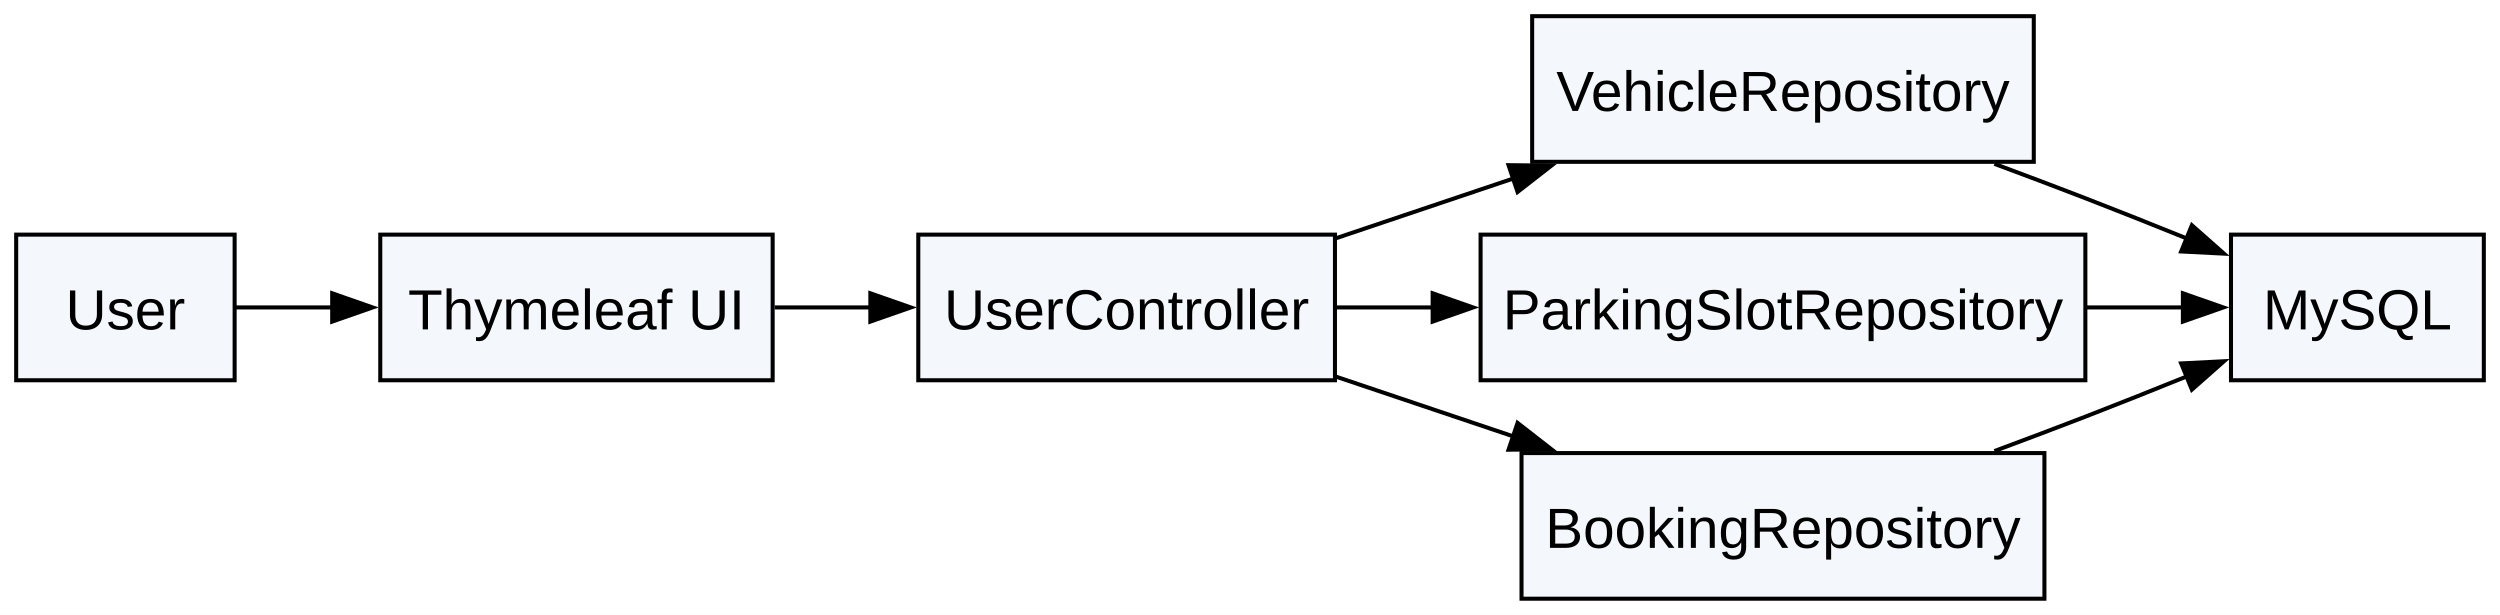
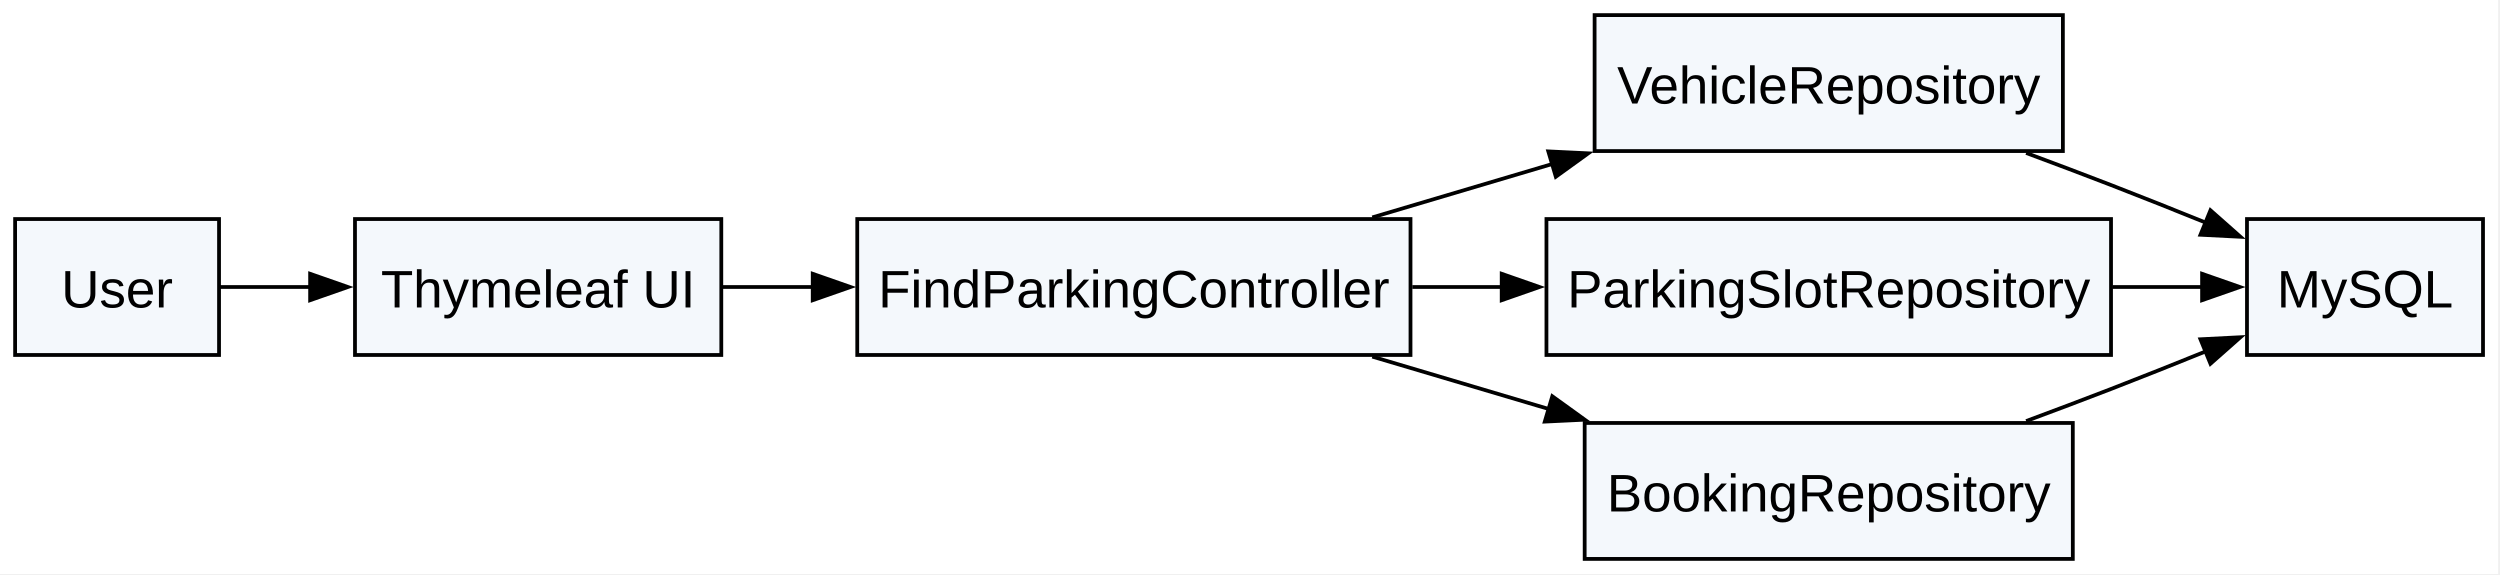
- <svg xmlns="http://www.w3.org/2000/svg" width="618pt" height="152pt" viewBox="0.00 0.00 618.00 152.00">
+ <svg xmlns="http://www.w3.org/2000/svg" width="662pt" height="152pt" viewBox="0.00 0.00 662.00 152.00">
  <g id="graph0" class="graph" transform="scale(1 1) rotate(0) translate(4 148)">
-     <polygon fill="white" stroke="none" points="-4,4 -4,-148 614,-148 614,4 -4,4" />
+     <polygon fill="white" stroke="none" points="-4,4 -4,-148 657.5,-148 657.5,4 -4,4" />
    <g id="node1" class="node">
      <polygon fill="#f4f8fc" stroke="black" points="54,-90 0,-90 0,-54 54,-54 54,-90" />
      <text xml:space="preserve" text-anchor="middle" x="27" y="-66.58" font-family="Arial" font-size="14.00">User</text>
    </g>
    <g id="node2" class="node">
      <polygon fill="#f4f8fc" stroke="black" points="187,-90 90,-90 90,-54 187,-54 187,-90" />
      <text xml:space="preserve" text-anchor="middle" x="138.5" y="-66.58" font-family="Arial" font-size="14.00">Thymeleaf UI</text>
    </g>
    <g id="edge1" class="edge">
      <path fill="none" stroke="black" d="M54.23,-72C61.54,-72 69.78,-72 78.18,-72" />
      <polygon fill="black" stroke="black" points="78.12,-75.5 88.12,-72 78.12,-68.5 78.12,-75.5" />
    </g>
    <g id="node3" class="node">
-       <polygon fill="#f4f8fc" stroke="black" points="326,-90 223,-90 223,-54 326,-54 326,-90" />
-       <text xml:space="preserve" text-anchor="middle" x="274.5" y="-66.58" font-family="Arial" font-size="14.00">UserController</text>
+       <polygon fill="#f4f8fc" stroke="black" points="369.5,-90 223,-90 223,-54 369.5,-54 369.5,-90" />
+       <text xml:space="preserve" text-anchor="middle" x="296.25" y="-66.58" font-family="Arial" font-size="14.00">FindParkingController</text>
    </g>
    <g id="edge2" class="edge">
-       <path fill="none" stroke="black" d="M187.5,-72C195.26,-72 203.39,-72 211.42,-72" />
-       <polygon fill="black" stroke="black" points="211.15,-75.5 221.15,-72 211.15,-68.5 211.15,-75.5" />
+       <path fill="none" stroke="black" d="M187.08,-72C194.83,-72 203.05,-72 211.37,-72" />
+       <polygon fill="black" stroke="black" points="211.21,-75.5 221.21,-72 211.21,-68.5 211.21,-75.5" />
    </g>
    <g id="node4" class="node">
-       <polygon fill="#f4f8fc" stroke="black" points="498.75,-144 374.75,-144 374.75,-108 498.75,-108 498.75,-144" />
-       <text xml:space="preserve" text-anchor="middle" x="436.75" y="-120.58" font-family="Arial" font-size="14.00">VehicleRepository</text>
+       <polygon fill="#f4f8fc" stroke="black" points="542.25,-144 418.25,-144 418.25,-108 542.25,-108 542.25,-144" />
+       <text xml:space="preserve" text-anchor="middle" x="480.25" y="-120.58" font-family="Arial" font-size="14.00">VehicleRepository</text>
    </g>
    <g id="edge3" class="edge">
-       <path fill="none" stroke="black" d="M326.2,-89.09C340.22,-93.81 355.64,-99 370.37,-103.97" />
-       <polygon fill="black" stroke="black" points="368.91,-107.17 379.5,-107.05 371.14,-100.54 368.91,-107.17" />
+       <path fill="none" stroke="black" d="M359.38,-90.43C374.77,-95 391.4,-99.93 407.22,-104.63" />
+       <polygon fill="black" stroke="black" points="405.99,-107.91 416.57,-107.4 407.98,-101.2 405.99,-107.91" />
    </g>
    <g id="node5" class="node">
-       <polygon fill="#f4f8fc" stroke="black" points="511.5,-90 362,-90 362,-54 511.5,-54 511.5,-90" />
-       <text xml:space="preserve" text-anchor="middle" x="436.75" y="-66.58" font-family="Arial" font-size="14.00">ParkingSlotRepository</text>
+       <polygon fill="#f4f8fc" stroke="black" points="555,-90 405.5,-90 405.5,-54 555,-54 555,-90" />
+       <text xml:space="preserve" text-anchor="middle" x="480.25" y="-66.58" font-family="Arial" font-size="14.00">ParkingSlotRepository</text>
    </g>
    <g id="edge4" class="edge">
-       <path fill="none" stroke="black" d="M326.2,-72C333.96,-72 342.14,-72 350.39,-72" />
-       <polygon fill="black" stroke="black" points="350.15,-75.5 360.15,-72 350.15,-68.5 350.15,-75.5" />
+       <path fill="none" stroke="black" d="M369.97,-72C377.84,-72 385.9,-72 393.91,-72" />
+       <polygon fill="black" stroke="black" points="393.65,-75.5 403.65,-72 393.65,-68.5 393.65,-75.5" />
    </g>
    <g id="node6" class="node">
-       <polygon fill="#f4f8fc" stroke="black" points="501.38,-36 372.12,-36 372.12,0 501.38,0 501.38,-36" />
-       <text xml:space="preserve" text-anchor="middle" x="436.75" y="-12.57" font-family="Arial" font-size="14.00">BookingRepository</text>
+       <polygon fill="#f4f8fc" stroke="black" points="544.88,-36 415.62,-36 415.62,0 544.88,0 544.88,-36" />
+       <text xml:space="preserve" text-anchor="middle" x="480.25" y="-12.57" font-family="Arial" font-size="14.00">BookingRepository</text>
    </g>
    <g id="edge5" class="edge">
-       <path fill="none" stroke="black" d="M326.2,-54.91C340.22,-50.19 355.64,-45 370.37,-40.03" />
-       <polygon fill="black" stroke="black" points="371.14,-43.46 379.5,-36.95 368.91,-36.83 371.14,-43.46" />
+       <path fill="none" stroke="black" d="M359.38,-53.57C374.52,-49.07 390.85,-44.23 406.44,-39.6" />
+       <polygon fill="black" stroke="black" points="407.05,-43.07 415.65,-36.87 405.06,-36.36 407.05,-43.07" />
    </g>
    <g id="node7" class="node">
-       <polygon fill="#f4f8fc" stroke="black" points="610,-90 547.5,-90 547.5,-54 610,-54 610,-90" />
-       <text xml:space="preserve" text-anchor="middle" x="578.75" y="-66.58" font-family="Arial" font-size="14.00">MySQL</text>
+       <polygon fill="#f4f8fc" stroke="black" points="653.5,-90 591,-90 591,-54 653.5,-54 653.5,-90" />
+       <text xml:space="preserve" text-anchor="middle" x="622.25" y="-66.58" font-family="Arial" font-size="14.00">MySQL</text>
    </g>
    <g id="edge6" class="edge">
-       <path fill="none" stroke="black" d="M489.02,-107.5C496.57,-104.7 504.25,-101.8 511.5,-99 519.64,-95.85 528.29,-92.4 536.57,-89.05" />
-       <polygon fill="black" stroke="black" points="537.83,-92.32 545.77,-85.3 535.18,-85.84 537.83,-92.32" />
+       <path fill="none" stroke="black" d="M532.52,-107.5C540.07,-104.7 547.75,-101.8 555,-99 563.14,-95.85 571.79,-92.4 580.07,-89.05" />
+       <polygon fill="black" stroke="black" points="581.33,-92.32 589.27,-85.3 578.68,-85.84 581.33,-92.32" />
    </g>
    <g id="edge7" class="edge">
-       <path fill="none" stroke="black" d="M511.85,-72C520.03,-72 528.13,-72 535.71,-72" />
-       <polygon fill="black" stroke="black" points="535.61,-75.5 545.61,-72 535.61,-68.5 535.61,-75.5" />
+       <path fill="none" stroke="black" d="M555.35,-72C563.53,-72 571.63,-72 579.21,-72" />
+       <polygon fill="black" stroke="black" points="579.11,-75.5 589.11,-72 579.11,-68.5 579.11,-75.5" />
    </g>
    <g id="edge8" class="edge">
-       <path fill="none" stroke="black" d="M489.02,-36.5C496.57,-39.3 504.25,-42.2 511.5,-45 519.64,-48.15 528.29,-51.6 536.57,-54.95" />
-       <polygon fill="black" stroke="black" points="535.18,-58.16 545.77,-58.7 537.83,-51.68 535.18,-58.16" />
+       <path fill="none" stroke="black" d="M532.52,-36.5C540.07,-39.3 547.75,-42.2 555,-45 563.14,-48.15 571.79,-51.6 580.07,-54.95" />
+       <polygon fill="black" stroke="black" points="578.68,-58.16 589.27,-58.7 581.33,-51.68 578.68,-58.16" />
    </g>
  </g>
</svg>
